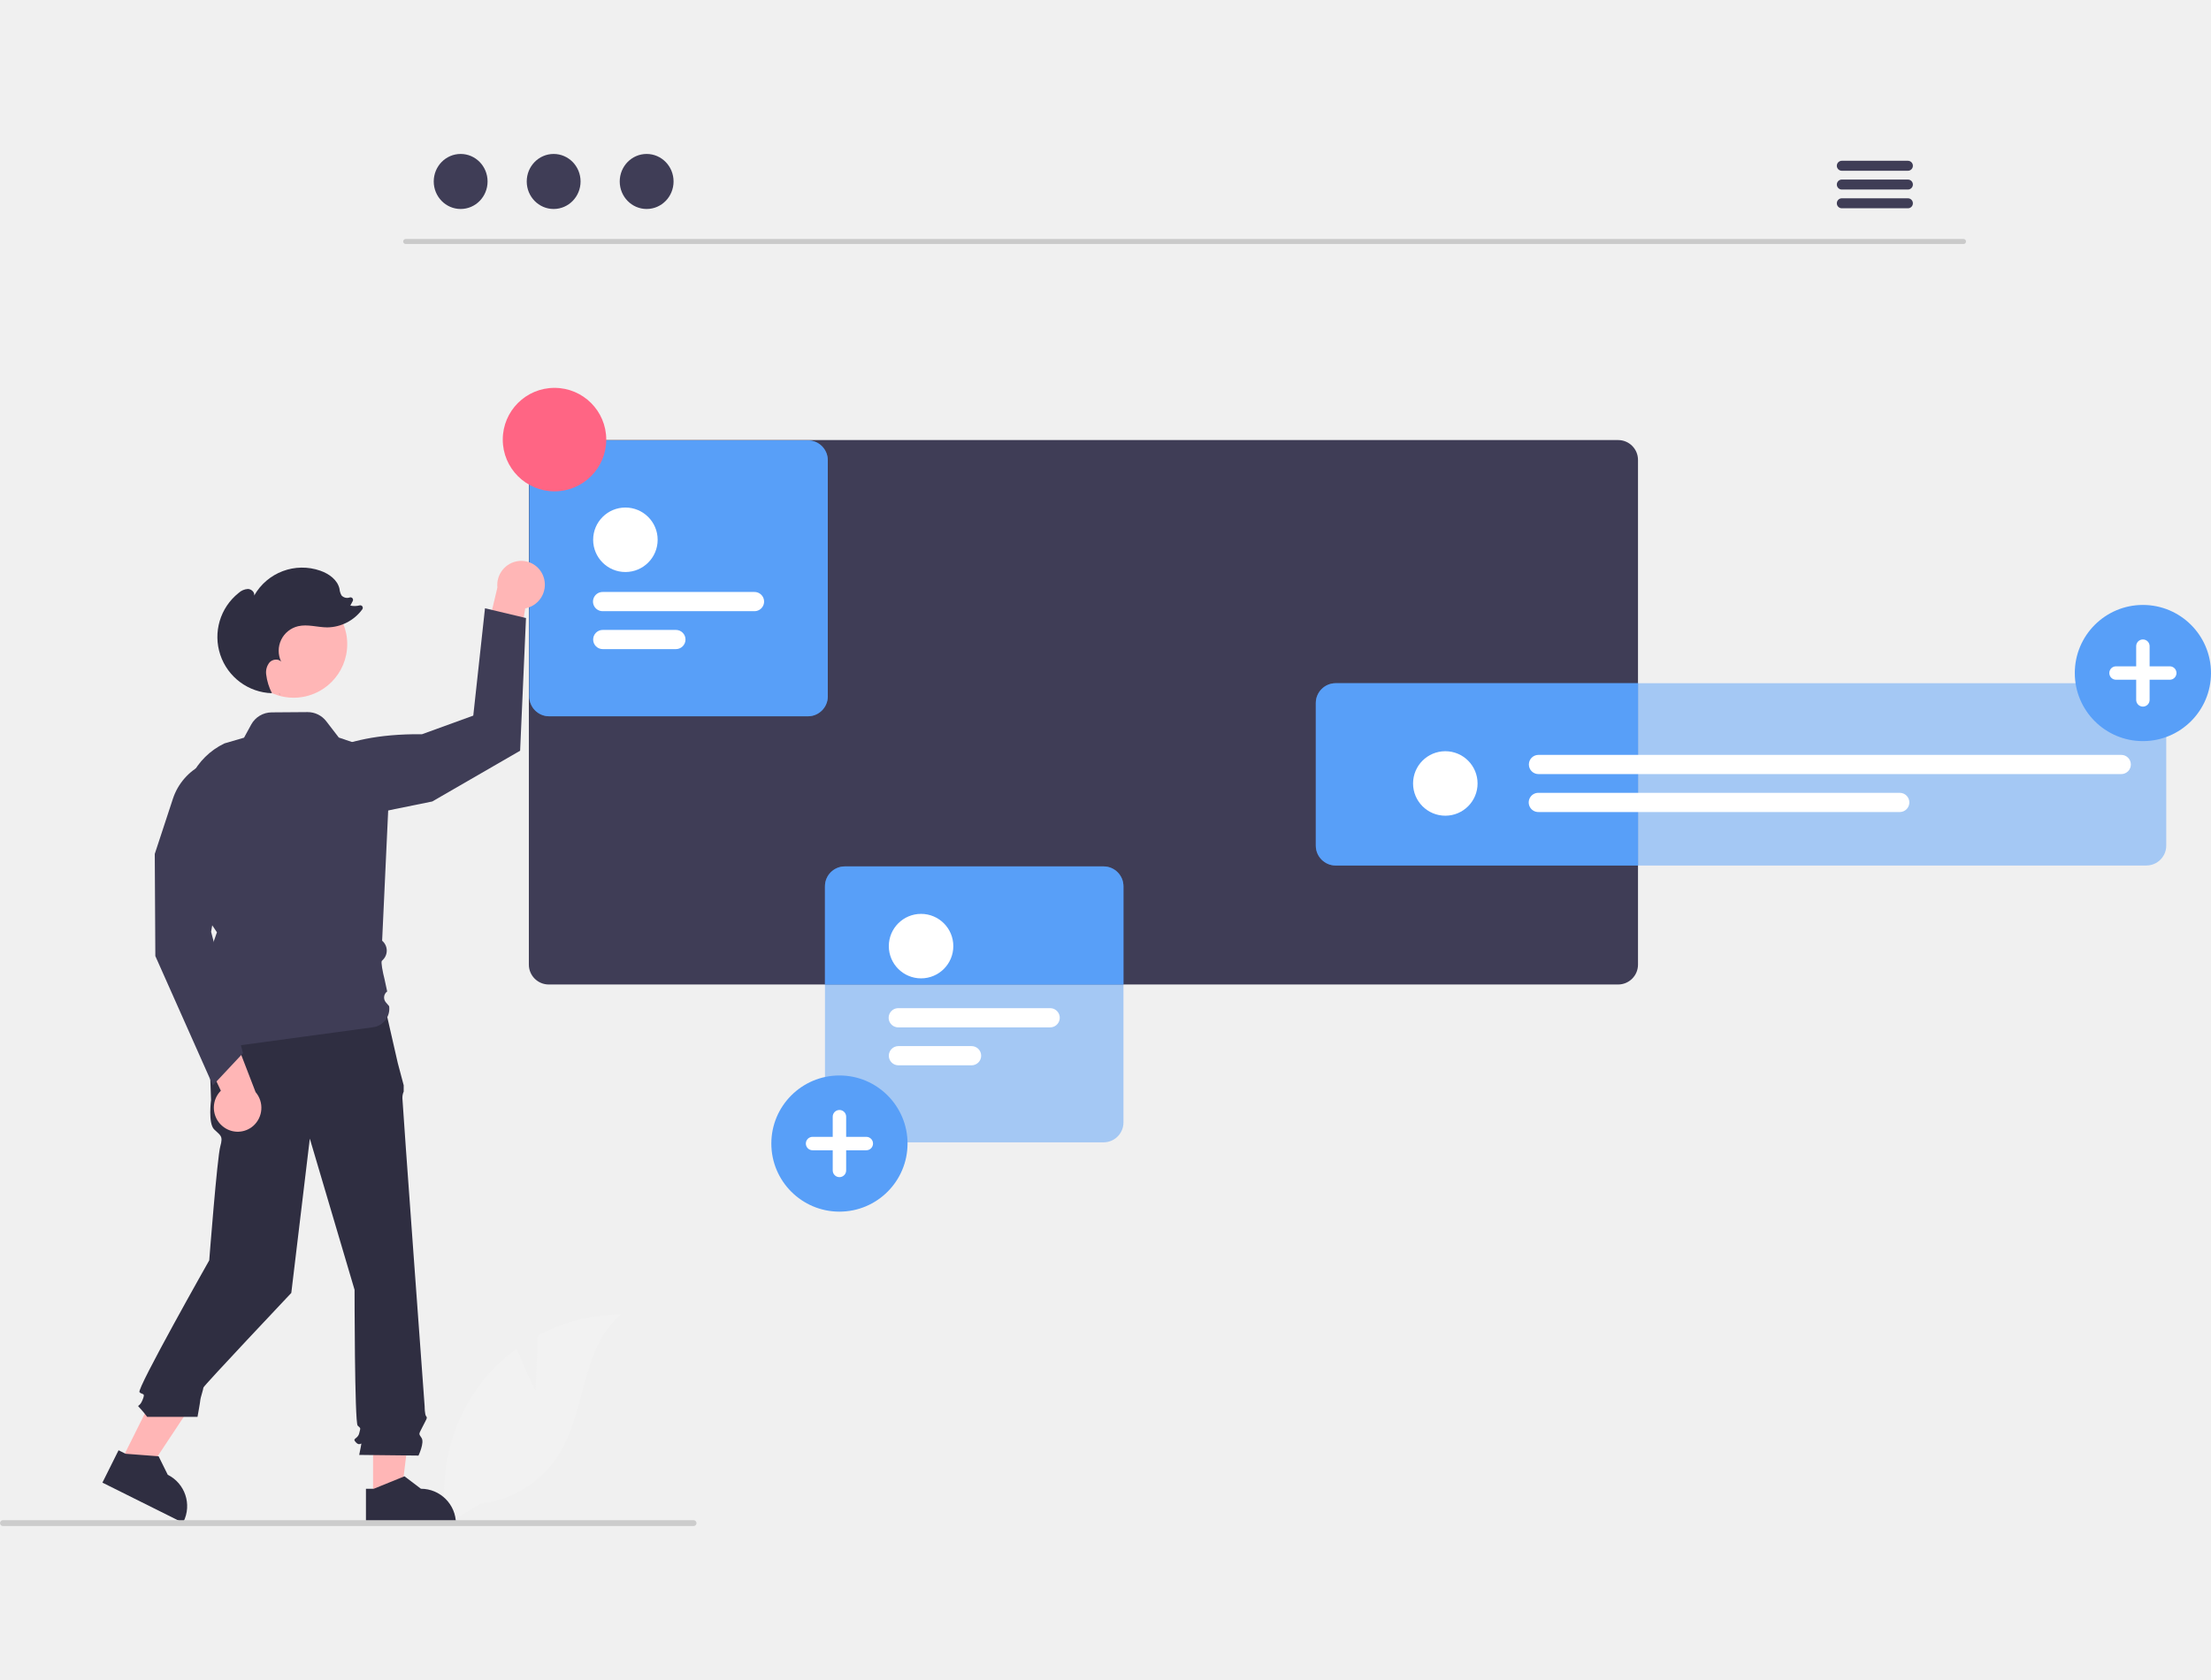
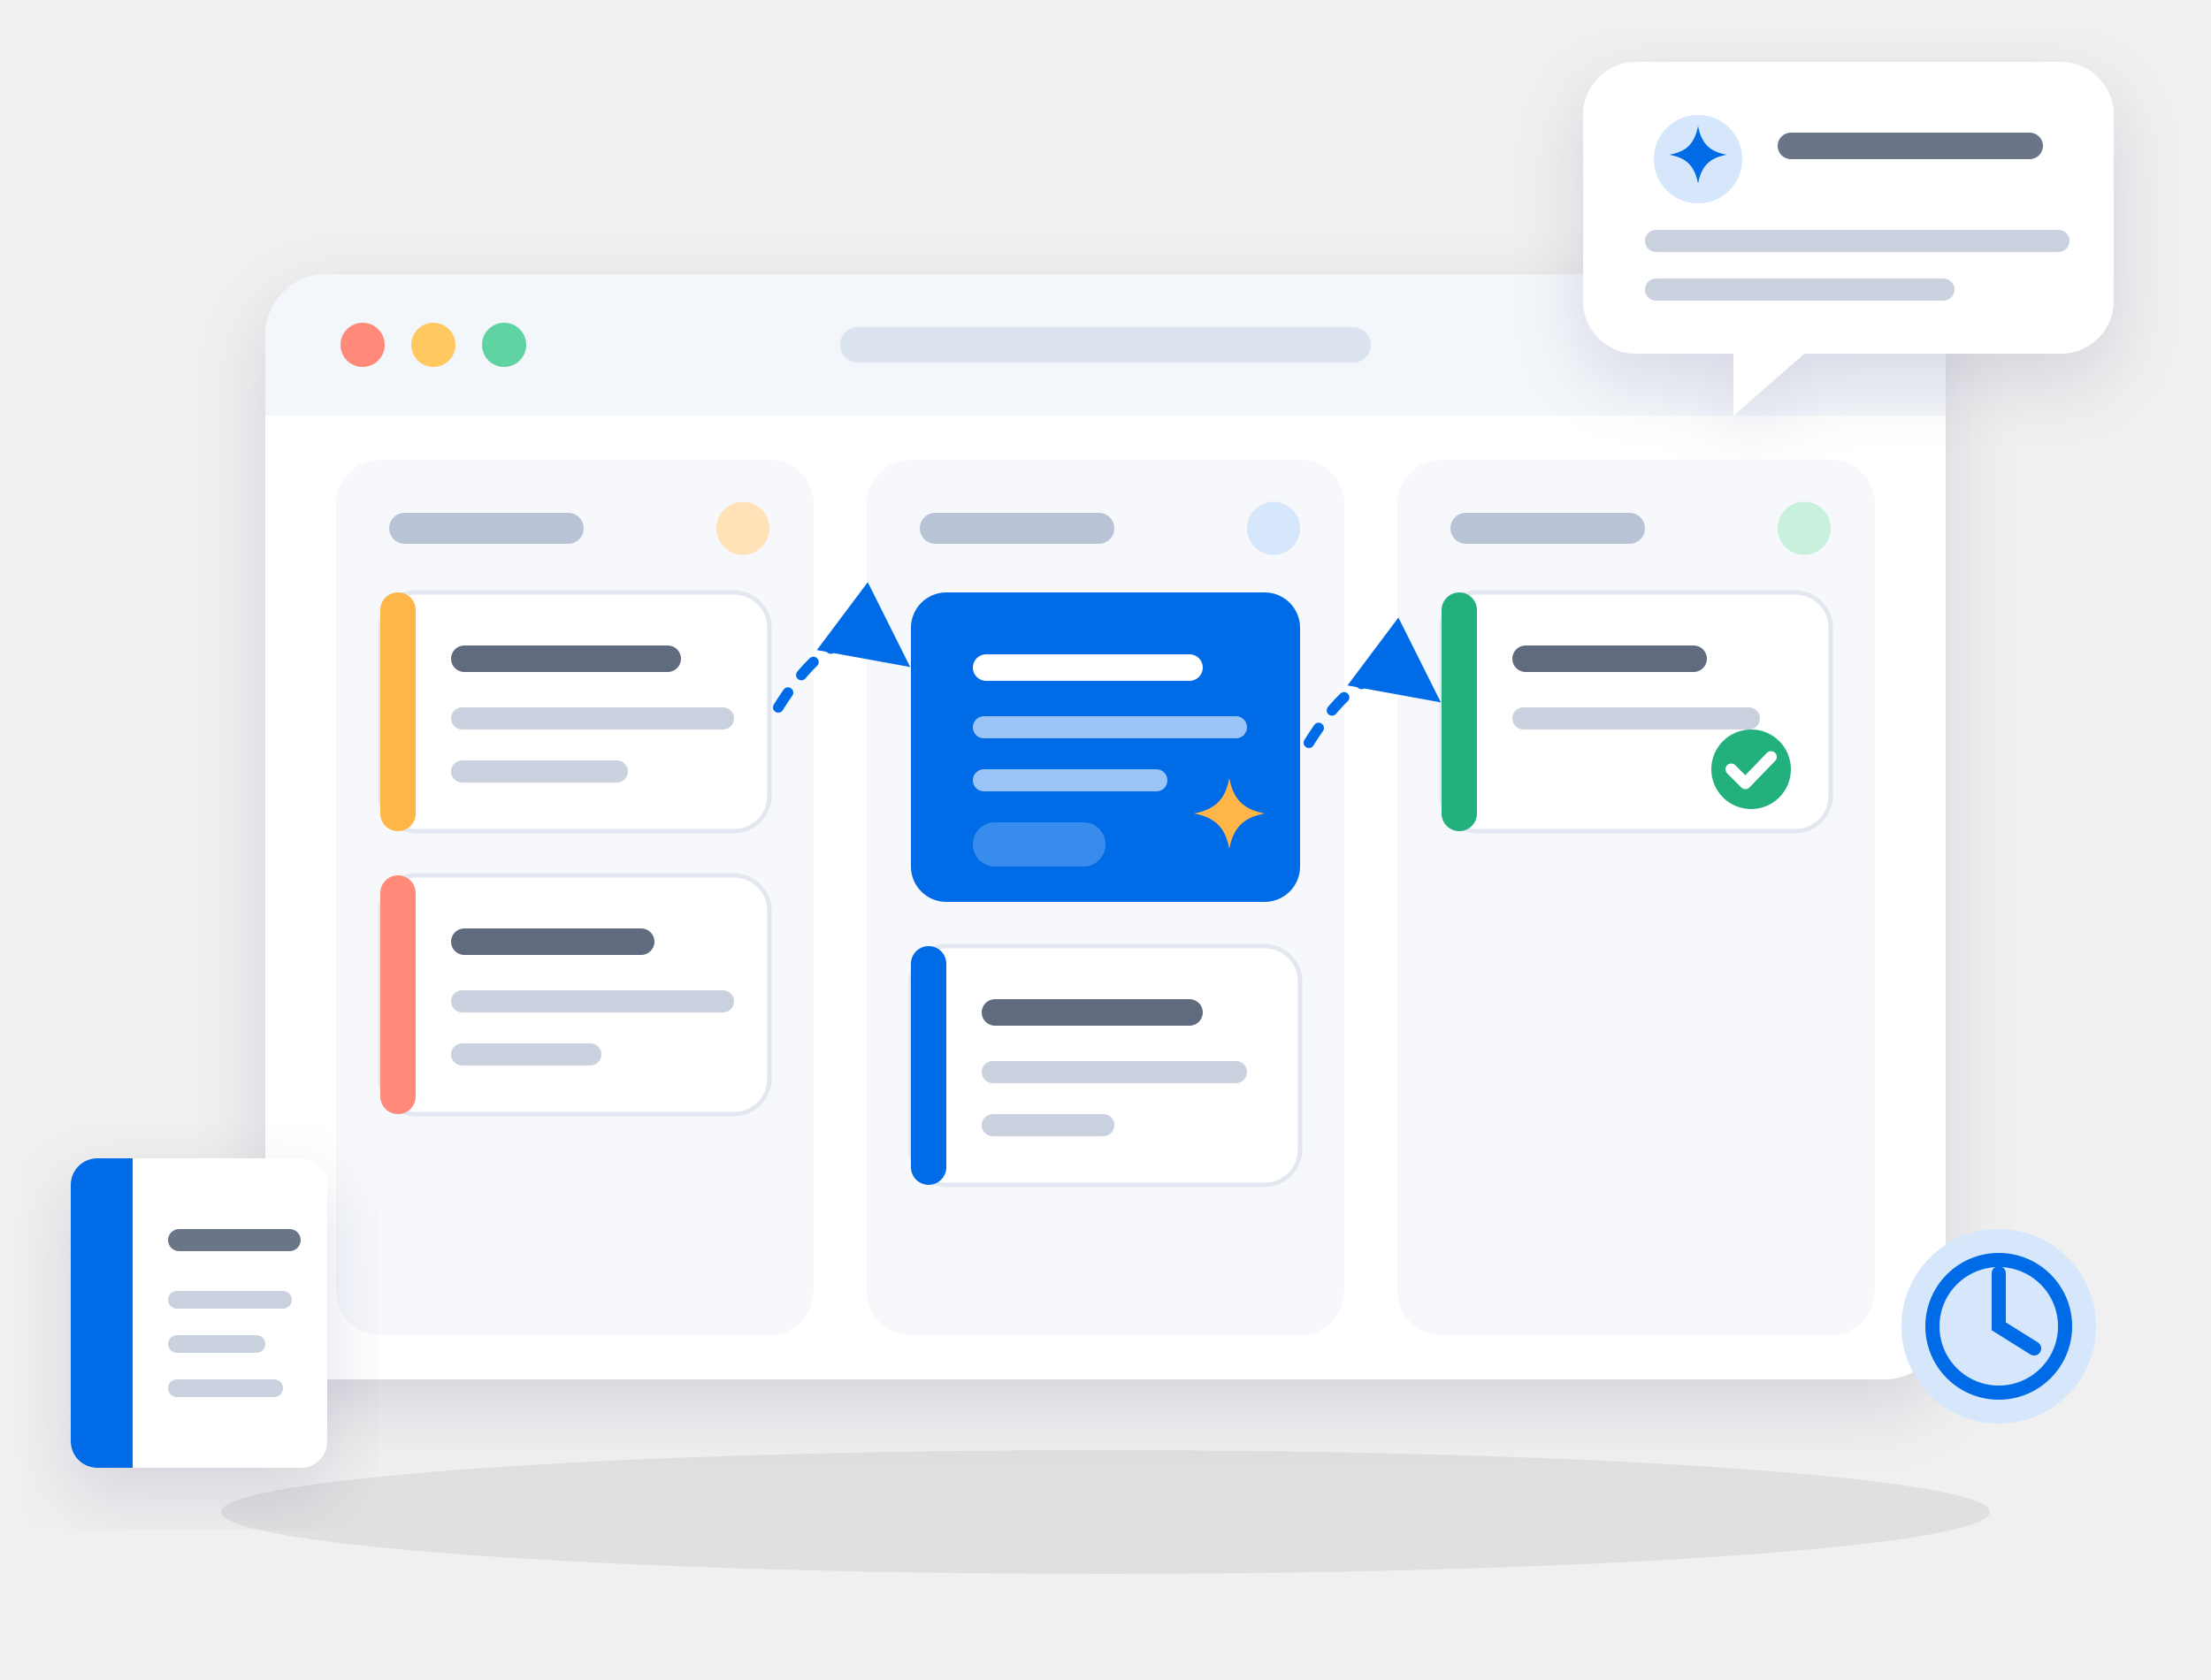
- <svg xmlns="http://www.w3.org/2000/svg" width="500" height="380" viewBox="0 0 897.318 556.975">
-   <path fill="#f2f2f2" d="m217.339 502.047.998-22.434a72.46 72.46 0 0 1 33.795-8.555c-16.231 13.27-14.203 38.85-25.207 56.696a43.58 43.58 0 0 1-31.96 20.14l-13.583 8.317a73.03 73.03 0 0 1 15.393-59.18 70.5 70.5 0 0 1 12.965-12.045c3.253 8.578 7.599 17.06 7.599 17.06" />
-   <path fill="#cacaca" d="M796.921 36.552H164.598a1.016 1.016 0 0 1 0-2.03h632.324a1.016 1.016 0 0 1 0 2.03" />
-   <ellipse cx="186.953" cy="11.169" fill="#3f3d56" rx="10.925" ry="11.169" />
-   <ellipse cx="224.695" cy="11.169" fill="#3f3d56" rx="10.925" ry="11.169" />
-   <ellipse cx="262.437" cy="11.169" fill="#3f3d56" rx="10.925" ry="11.169" />
-   <path fill="#3f3d56" d="M774.304 2.768h-26.81a2.03 2.03 0 0 0 0 4.06h26.81a2.03 2.03 0 0 0 0-4.06m0 7.62h-26.81a2.03 2.03 0 0 0 0 4.06h26.81a2.03 2.03 0 0 0 0-4.06m0 7.61h-26.81a2.03 2.03 0 0 0 0 4.06h26.81a2.03 2.03 0 0 0 0-4.06m-117.591 98.143h-434.01a8.07 8.07 0 0 0-8.07 8.06v204.87a8.08 8.08 0 0 0 8.07 8.07h434.01a8.077 8.077 0 0 0 8.06-8.07v-204.87a8.07 8.07 0 0 0-8.06-8.06" />
-   <path fill="#589ff8" d="M542.073 214.842a8.07 8.07 0 0 0-8.06 8.06v57.87a8.077 8.077 0 0 0 8.06 8.07h122.7v-74Z" />
-   <path fill="#589ff8" d="M871.088 288.837h-329.01a8.076 8.076 0 0 1-8.067-8.066v-57.868a8.075 8.075 0 0 1 8.067-8.066h329.01a8.075 8.075 0 0 1 8.066 8.066v57.868a8.076 8.076 0 0 1-8.066 8.066" opacity=".5" />
-   <circle cx="586.571" cy="255.537" r="13.089" fill="#fff" />
-   <path fill="#fff" d="M860.894 251.734H624.38a3.898 3.898 0 1 1 0-7.796h236.514a3.898 3.898 0 1 1 0 7.796m-89.831 15.401H624.38a3.898 3.898 0 1 1 0-7.795h146.683a3.898 3.898 0 0 1 0 7.795" />
-   <path fill="#ffb6b6" d="m151.406 545.537 11.328-.001 5.389-43.693h-16.719z" />
-   <path fill="#2f2e41" d="M148.517 541.838h3.188l12.449-5.062 6.671 5.061h.001a14.22 14.22 0 0 1 14.217 14.217v.462l-36.526.001Z" />
-   <path fill="#ffb6b6" d="m49.051 530.809 10.139 5.053 24.314-36.701-14.963-7.458z" />
-   <path fill="#2f2e41" d="m48.115 526.21 2.854 1.422 13.4 1.022 3.712 7.507h.001a14.22 14.22 0 0 1 6.382 19.066l-.206.413-32.69-16.292Zm108.31-179.114-72.026 1.88 1.253 35.073s-1.253 9.395 1.252 11.9 3.758 2.505 2.506 6.89-4.491 46.273-4.491 46.273-29.562 52.27-28.31 53.522 2.506 0 1.253 3.132-2.505 1.879-1.252 3.132a46 46 0 0 1 3.131 3.757h20.416s1.142-6.263 1.142-6.889 1.252-4.384 1.252-5.01 35.67-38.418 35.67-38.418l7.515-62.631 18.163 61.378s0 53.863 1.253 55.116 1.252.626.626 3.132-3.132 1.878-1.253 3.757 2.505-1.252 1.88 1.88l-.627 3.13 24.062.27s2.506-5.28 1.253-7.159-1.178-1.366.35-4.44 2.155-3.702 1.529-4.328-.626-3.958-.626-3.958-9.031-123.183-9.031-125.062a6.25 6.25 0 0 1 .52-2.818v-2.55l-2.4-9.038Z" />
-   <path fill="#589ff8" d="M869.68 238.348a27.638 27.638 0 1 1 27.638-27.638 27.64 27.64 0 0 1-27.638 27.638" />
-   <path fill="#fff" d="M880.586 207.984h-8.18v-8.18a2.726 2.726 0 0 0-5.452 0v8.18h-8.179a2.726 2.726 0 1 0 0 5.452h8.18v8.18a2.726 2.726 0 0 0 5.452 0v-8.18h8.179a2.726 2.726 0 1 0 0-5.452" />
-   <path fill="#589ff8" d="M447.883 289.212h-105.01a8.08 8.08 0 0 0-8.07 8.07v39.86h121.14v-39.86a8.077 8.077 0 0 0-8.06-8.07" />
-   <path fill="#589ff8" d="M447.88 401.212H342.87a8.076 8.076 0 0 1-8.067-8.067v-95.867a8.075 8.075 0 0 1 8.067-8.067h105.01a8.075 8.075 0 0 1 8.066 8.067v95.867a8.076 8.076 0 0 1-8.066 8.067" opacity=".5" />
-   <circle cx="373.808" cy="321.563" r="13.089" fill="#fff" />
-   <path fill="#fff" d="M426.131 354.547h-61.514a3.898 3.898 0 1 1 0-7.795h61.514a3.898 3.898 0 1 1 0 7.795M394.3 369.95h-29.683a3.898 3.898 0 0 1 0-7.797H394.3a3.898 3.898 0 0 1 0 7.796" />
-   <path fill="#589ff8" d="M340.68 429.348a27.638 27.638 0 1 1 27.638-27.638 27.64 27.64 0 0 1-27.638 27.638" />
-   <path fill="#fff" d="M351.586 398.984h-8.18v-8.18a2.726 2.726 0 1 0-5.452 0v8.18h-8.179a2.726 2.726 0 1 0 0 5.452h8.18v8.18a2.726 2.726 0 1 0 5.452 0v-8.18h8.179a2.726 2.726 0 1 0 0-5.452" />
-   <path fill="#589ff8" d="M327.887 228.266h-105.01a8.076 8.076 0 0 1-8.067-8.066v-95.867a8.075 8.075 0 0 1 8.067-8.067h105.01a8.075 8.075 0 0 1 8.066 8.067V220.2a8.076 8.076 0 0 1-8.066 8.066" />
-   <circle cx="253.816" cy="156.618" r="13.089" fill="#589ff8" />
-   <path fill="#589ff8" d="M306.139 185.602h-61.514a3.898 3.898 0 1 1 0-7.795h61.514a3.898 3.898 0 1 1 0 7.795m-31.831 15.402h-29.683a3.898 3.898 0 1 1 0-7.796h29.683a3.898 3.898 0 1 1 0 7.796" />
-   <path fill="#589ff8" d="M327.887 228.266h-105.01a8.076 8.076 0 0 1-8.067-8.066v-95.867a8.075 8.075 0 0 1 8.067-8.067h105.01a8.075 8.075 0 0 1 8.066 8.067V220.2a8.076 8.076 0 0 1-8.066 8.066" opacity=".5" />
-   <circle cx="253.816" cy="156.618" r="13.089" fill="#fff" />
-   <path fill="#fff" d="M306.139 185.602h-61.514a3.898 3.898 0 1 1 0-7.795h61.514a3.898 3.898 0 1 1 0 7.795m-31.831 15.402h-29.683a3.898 3.898 0 1 1 0-7.796h29.683a3.898 3.898 0 1 1 0 7.796" />
-   <circle cx="225.043" cy="115.951" r="21" fill="#ff6584" />
-   <path fill="#ccc" d="M282.67 555.785a1.186 1.186 0 0 1-1.19 1.19H1.19a1.19 1.19 0 0 1 0-2.38h280.29a1.187 1.187 0 0 1 1.19 1.19" />
-   <path fill="#ffb6b6" d="M220.555 171.576a9.77 9.77 0 0 1-5.759 12.435 9.6 9.6 0 0 1-1.635.451l-5.547 33.96-13.01-12.013 7.262-30.407a9.806 9.806 0 0 1 8.59-10.76 9.55 9.55 0 0 1 10.099 6.334" />
-   <path fill="#3f3d56" d="M124.54 248.524s10.098-13.341 46.74-12.976l20.797-7.556 4.753-43.57 16.636 3.96-2.377 53.87-35.648 20.596-46.739 9.506Z" />
-   <circle cx="119.175" cy="198.983" r="21.747" fill="#ffb6b6" data-name="ab6171fa-7d69-4734-b81c-8dff60f9761b" />
-   <path fill="#3f3d56" d="M82.367 363.878a.4.4 0 0 1-.114-.016c-.401-.112-.719-.2.73-12.73l1.564-9.903-1.526-8.744-2.568-2.568 4.127-4.127 3.463-9.838-5.993-8.88-6.875-36.317a28.97 28.97 0 0 1 15.91-31.478l7.958-2.325 2.896-5.31a9.52 9.52 0 0 1 8.286-4.962l14.573-.11a9.52 9.52 0 0 1 7.617 3.716l5.084 6.609 21.082 7.161-3.495 75.322a5.233 5.233 0 0 1 .359 7.695c-.22.221-.393.401-.5.52-.356.505.31 4.275 1.134 7.475l1.056 4.902a3.013 3.013 0 0 0-.548 4.398l1.347 1.59a7.6 7.6 0 0 1-6.508 8.536c-19.267 2.622-68.958 9.384-69.059 9.384" />
-   <path fill="#2f2e41" d="M113.612 219.665q-.14-.307-.278-.615c.036 0 .07.006.106.007Zm-16.789-41.441a6.05 6.05 0 0 1 3.792-1.64c1.406.046 2.832 1.316 2.54 2.693a22.35 22.35 0 0 1 26.896-10.085c3.495 1.233 6.922 3.7 7.725 7.318a6.6 6.6 0 0 0 .83 2.702 3.08 3.08 0 0 0 3.283.832l.034-.01a1.028 1.028 0 0 1 1.242 1.45l-.989 1.844a7.9 7.9 0 0 0 3.776-.08 1.027 1.027 0 0 1 1.09 1.598 17.9 17.9 0 0 1-14.269 7.334c-3.951-.024-7.943-1.386-11.789-.477a10.24 10.24 0 0 0-6.887 14.375c-1.182-1.292-3.466-.986-4.674.28a6.4 6.4 0 0 0-1.4 4.906 22.8 22.8 0 0 0 2.337 7.638 22.836 22.836 0 0 1-13.537-40.678" />
-   <path fill="#ffb6b6" d="M90.84 395.068a9.77 9.77 0 0 1-2.303-13.509 9.6 9.6 0 0 1 1.092-1.298l-14.675-31.123 17.527 2.525 11.249 29.167a9.806 9.806 0 0 1-.98 13.733 9.55 9.55 0 0 1-11.91.505" />
-   <path fill="#3f3d56" d="m86.395 378.074-23.352-52.483-.234-41.452 7.361-22.39a23.925 23.925 0 0 1 30.828-15.04l.162.058.068.158c.272.635 6.446 15.907-11.867 47.323l-3.686 21.496 12.933 49.274Z" />
+ <svg xmlns="http://www.w3.org/2000/svg" width="500" height="380" viewBox="0 0 500 380">
+   <defs>
+     <filter id="tf-shadow" width="140%" height="140%" x="-20%" y="-20%">
+       <feDropShadow dx="0" dy="6" flood-color="#0b2545" flood-opacity=".12" stdDeviation="8" />
+     </filter>
+     <marker id="tf-arrow" markerHeight="8" markerWidth="8" orient="auto" refX="6" refY="4">
+       <path fill="#006be6" d="M0 0l8 4-8 4z" />
+     </marker>
+   </defs>
+   <ellipse cx="250" cy="342" fill="#0b2545" opacity=".08" rx="200" ry="14" />
+   <g filter="url(#tf-shadow)">
+     <rect width="380" height="250" x="60" y="62" fill="#fff" rx="14" />
+   </g>
+   <path fill="#f3f6fb" d="M74 62h352a14 14 0 0 1 14 14v18H60V76a14 14 0 0 1 14-14" />
+   <circle cx="82" cy="78" r="5" fill="#ff8a7a" />
+   <circle cx="98" cy="78" r="5" fill="#ffc861" />
+   <circle cx="114" cy="78" r="5" fill="#5fd3a1" />
+   <rect width="120" height="8" x="190" y="74" fill="#dbe3ee" rx="4" />
+   <rect width="108" height="198" x="76" y="104" fill="#f6f8fc" rx="10" />
+   <rect width="108" height="198" x="196" y="104" fill="#f6f8fc" rx="10" />
+   <rect width="108" height="198" x="316" y="104" fill="#f6f8fc" rx="10" />
+   <rect width="44" height="7" x="88" y="116" fill="#b8c4d6" rx="3.5" />
+   <rect width="44" height="7" x="208" y="116" fill="#b8c4d6" rx="3.5" />
+   <rect width="44" height="7" x="328" y="116" fill="#b8c4d6" rx="3.5" />
+   <circle cx="168" cy="119.5" r="6" fill="#ffe2b8" />
+   <circle cx="288" cy="119.5" r="6" fill="#d6e6fb" />
+   <circle cx="408" cy="119.5" r="6" fill="#c9f0dd" />
+   <rect width="88" height="54" x="86" y="134" fill="#fff" stroke="#e3e8f0" rx="8" />
+   <rect width="8" height="54" x="86" y="134" fill="#ffb547" rx="4" />
+   <rect width="52" height="6" x="102" y="146" fill="#2b3a55" opacity=".75" rx="3" />
+   <rect width="64" height="5" x="102" y="160" fill="#c9d2de" rx="2.5" />
+   <rect width="40" height="5" x="102" y="172" fill="#c9d2de" rx="2.5" />
+   <rect width="88" height="54" x="86" y="198" fill="#fff" stroke="#e3e8f0" rx="8" />
+   <rect width="8" height="54" x="86" y="198" fill="#ff8a7a" rx="4" />
+   <rect width="46" height="6" x="102" y="210" fill="#2b3a55" opacity=".75" rx="3" />
+   <rect width="64" height="5" x="102" y="224" fill="#c9d2de" rx="2.5" />
+   <rect width="34" height="5" x="102" y="236" fill="#c9d2de" rx="2.5" />
+   <rect width="88" height="70" x="206" y="134" fill="#006be6" rx="8" />
+   <rect width="52" height="6" x="220" y="148" fill="#fff" rx="3" />
+   <rect width="62" height="5" x="220" y="162" fill="#9cc5f7" rx="2.5" />
+   <rect width="44" height="5" x="220" y="174" fill="#9cc5f7" rx="2.5" />
+   <rect width="30" height="10" x="220" y="186" fill="#fff" opacity=".22" rx="5" />
+   <path fill="#ffb547" d="M278 176c.9 4.8 3.2 7.1 8 8-4.8.9-7.1 3.2-8 8-.9-4.8-3.2-7.1-8-8 4.8-.9 7.1-3.2 8-8" />
+   <rect width="88" height="54" x="206" y="214" fill="#fff" stroke="#e3e8f0" rx="8" />
+   <rect width="8" height="54" x="206" y="214" fill="#006be6" rx="4" />
+   <rect width="50" height="6" x="222" y="226" fill="#2b3a55" opacity=".75" rx="3" />
+   <rect width="60" height="5" x="222" y="240" fill="#c9d2de" rx="2.5" />
+   <rect width="30" height="5" x="222" y="252" fill="#c9d2de" rx="2.5" />
+   <rect width="88" height="54" x="326" y="134" fill="#fff" stroke="#e3e8f0" rx="8" />
+   <rect width="8" height="54" x="326" y="134" fill="#22b07d" rx="4" />
+   <rect width="44" height="6" x="342" y="146" fill="#2b3a55" opacity=".75" rx="3" />
+   <rect width="56" height="5" x="342" y="160" fill="#c9d2de" rx="2.5" />
+   <circle cx="396" cy="174" r="9" fill="#22b07d" />
+   <path fill="none" stroke="#fff" stroke-linecap="round" stroke-linejoin="round" stroke-width="2.6" d="m391.5 174 3.2 3.2 5.8-6" />
+   <path fill="none" stroke="#006be6" stroke-dasharray="4 5" stroke-linecap="round" stroke-width="2.4" marker-end="url(#tf-arrow)" d="M176 160c10-16 18-18 26-12" />
+   <path fill="none" stroke="#006be6" stroke-dasharray="4 5" stroke-linecap="round" stroke-width="2.4" marker-end="url(#tf-arrow)" d="M296 168c10-16 18-18 26-12" />
+   <g filter="url(#tf-shadow)">
+     <path fill="#fff" d="M370 14h96a12 12 0 0 1 12 12v42a12 12 0 0 1-12 12h-58l-16 14v-14h-22a12 12 0 0 1-12-12V26a12 12 0 0 1 12-12" />
+   </g>
+   <circle cx="384" cy="36" r="10" fill="#d6e6fb" />
+   <path fill="#006be6" d="M384 28.5c.8 4 2.6 5.8 6.5 6.5-3.9.7-5.7 2.5-6.5 6.5-.8-4-2.6-5.8-6.5-6.5 3.9-.7 5.7-2.5 6.5-6.5" />
+   <rect width="60" height="6" x="402" y="30" fill="#2b3a55" opacity=".7" rx="3" />
+   <rect width="96" height="5" x="372" y="52" fill="#c9d2de" rx="2.5" />
+   <rect width="70" height="5" x="372" y="63" fill="#c9d2de" rx="2.5" />
+   <g filter="url(#tf-shadow)">
+     <path fill="#fff" d="M22 262h46a6 6 0 0 1 6 6v58a6 6 0 0 1-6 6H22a6 6 0 0 1-6-6v-58a6 6 0 0 1 6-6" />
+   </g>
+   <path fill="#006be6" d="M16 268a6 6 0 0 1 6-6h8v70h-8a6 6 0 0 1-6-6z" />
+   <rect width="30" height="5" x="38" y="278" fill="#2b3a55" opacity=".7" rx="2.5" />
+   <rect width="28" height="4" x="38" y="292" fill="#c9d2de" rx="2" />
+   <rect width="22" height="4" x="38" y="302" fill="#c9d2de" rx="2" />
+   <rect width="26" height="4" x="38" y="312" fill="#c9d2de" rx="2" />
+   <circle cx="452" cy="300" r="22" fill="#d6e6fb" />
+   <path fill="none" stroke="#006be6" stroke-linecap="round" stroke-width="3.2" d="M452 288v12l8 5" />
+   <circle cx="452" cy="300" r="15" fill="none" stroke="#006be6" stroke-width="3.2" />
</svg>
